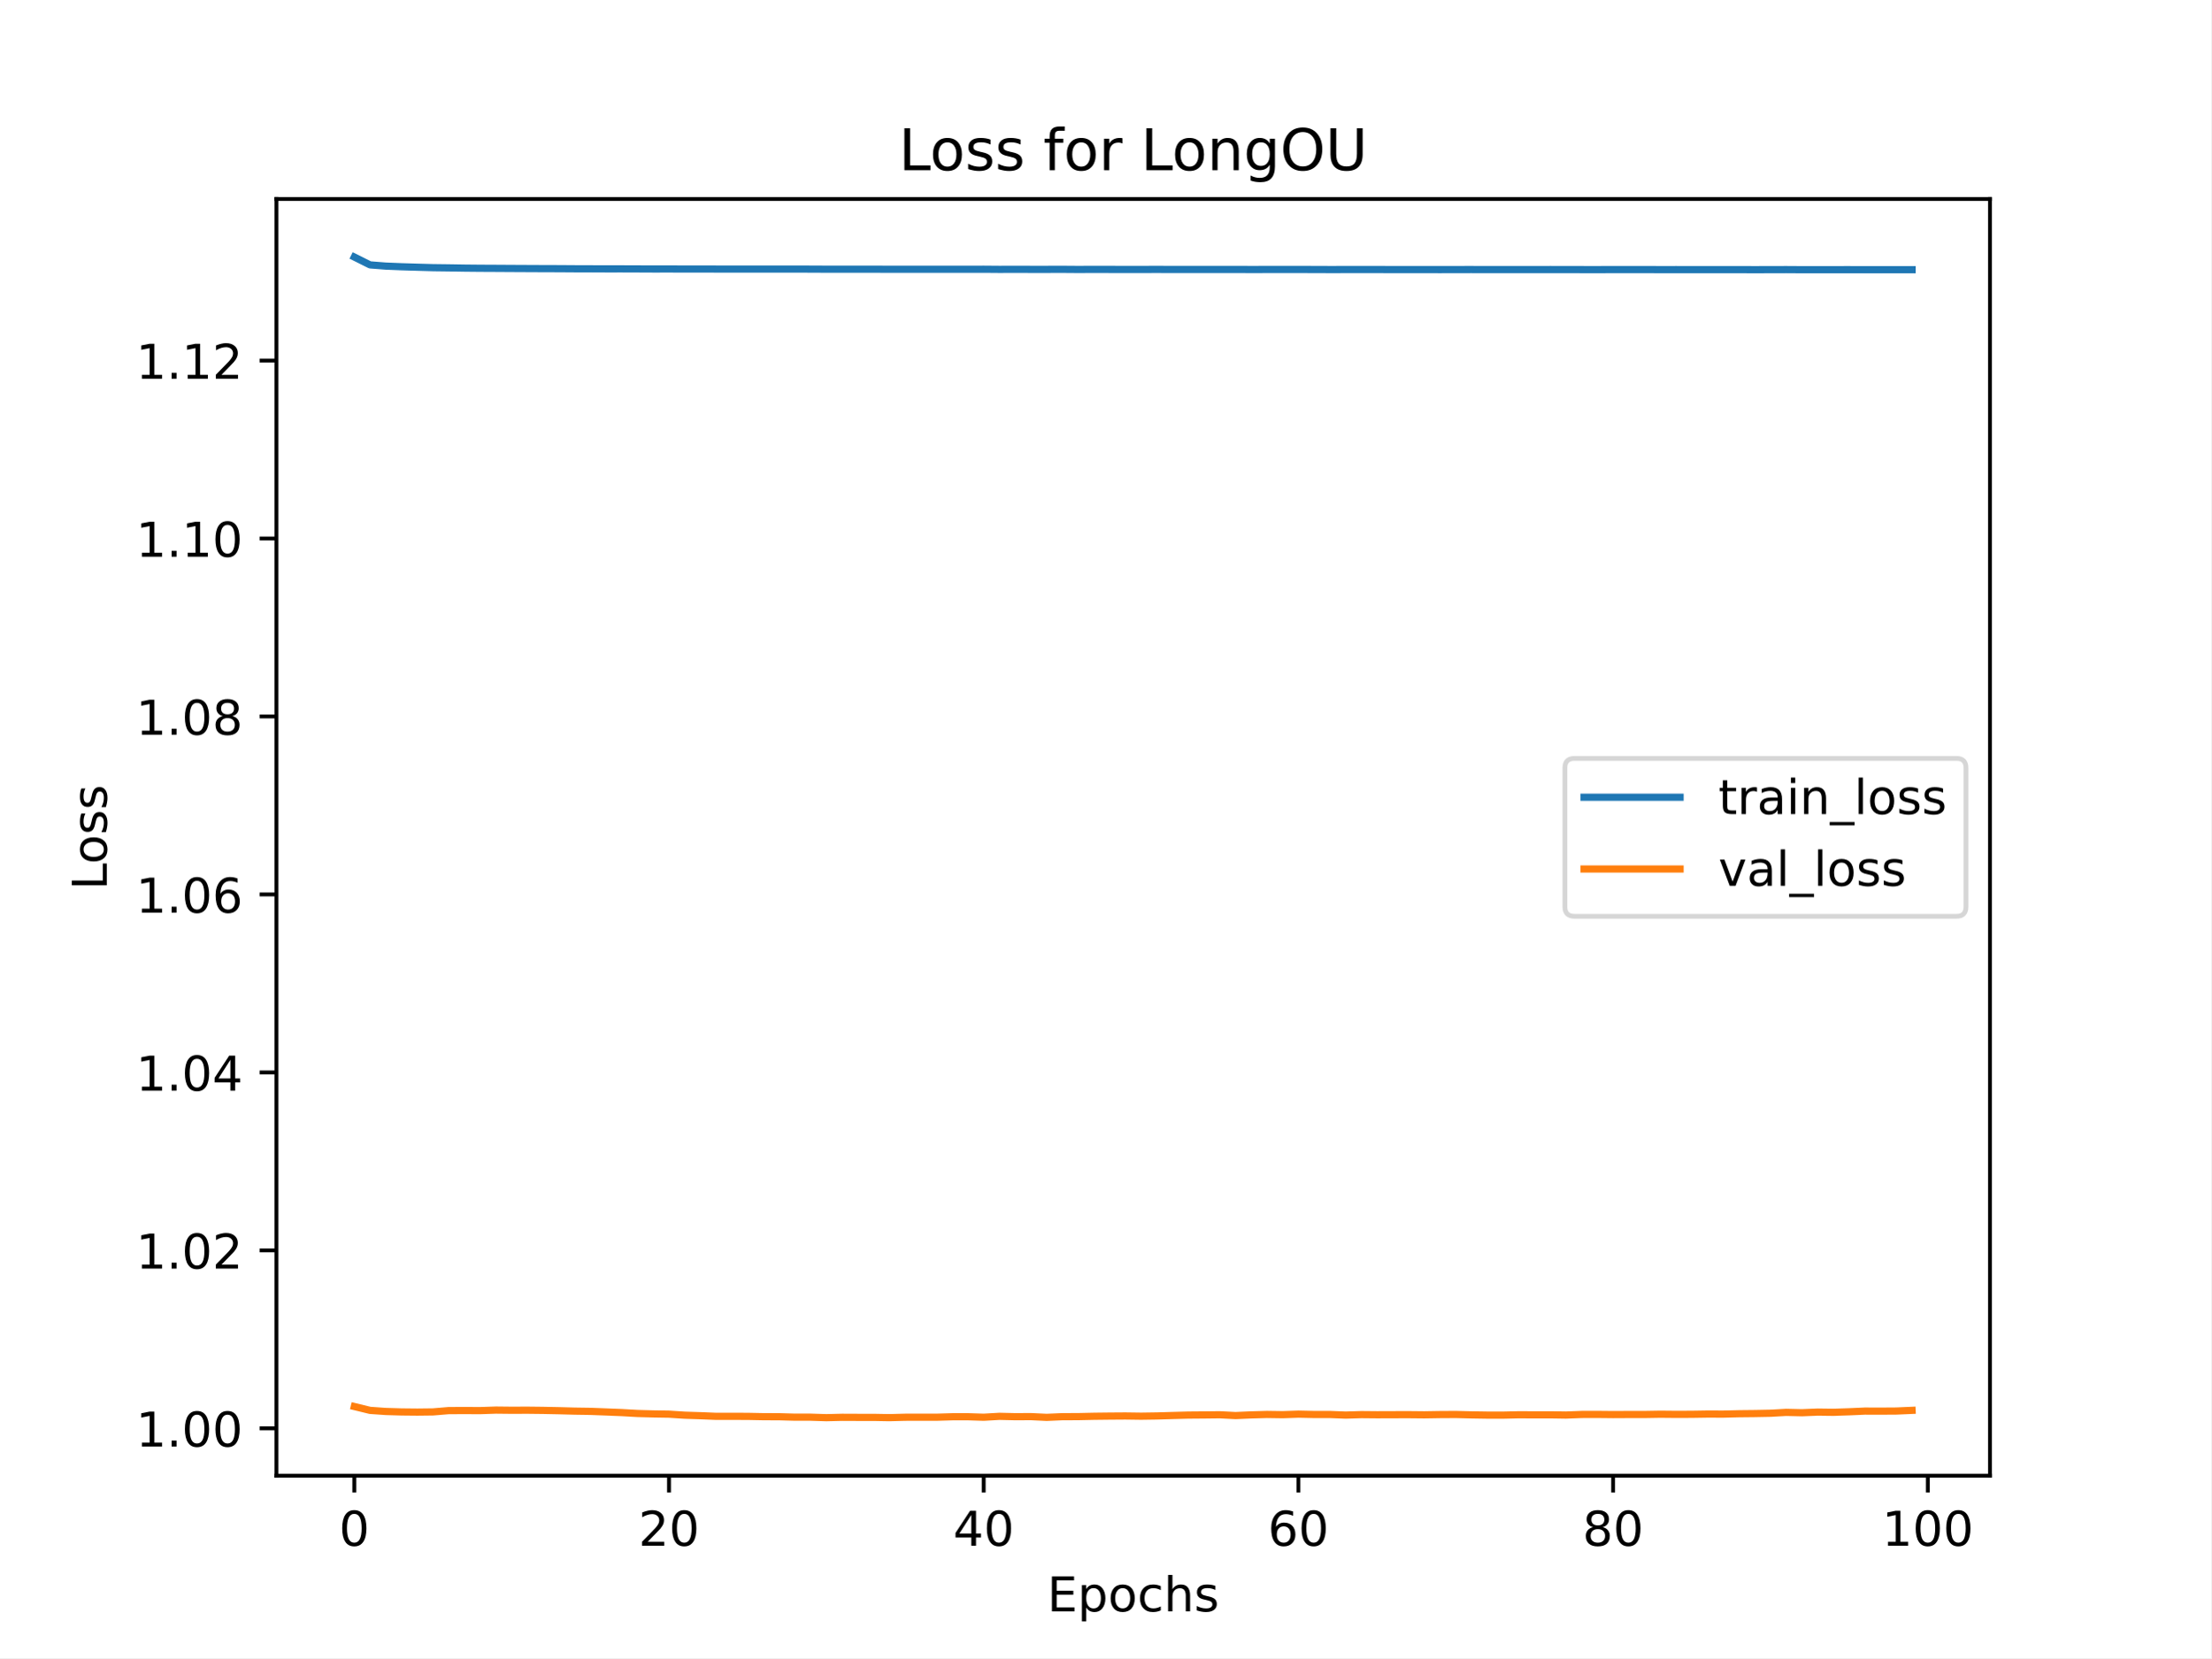
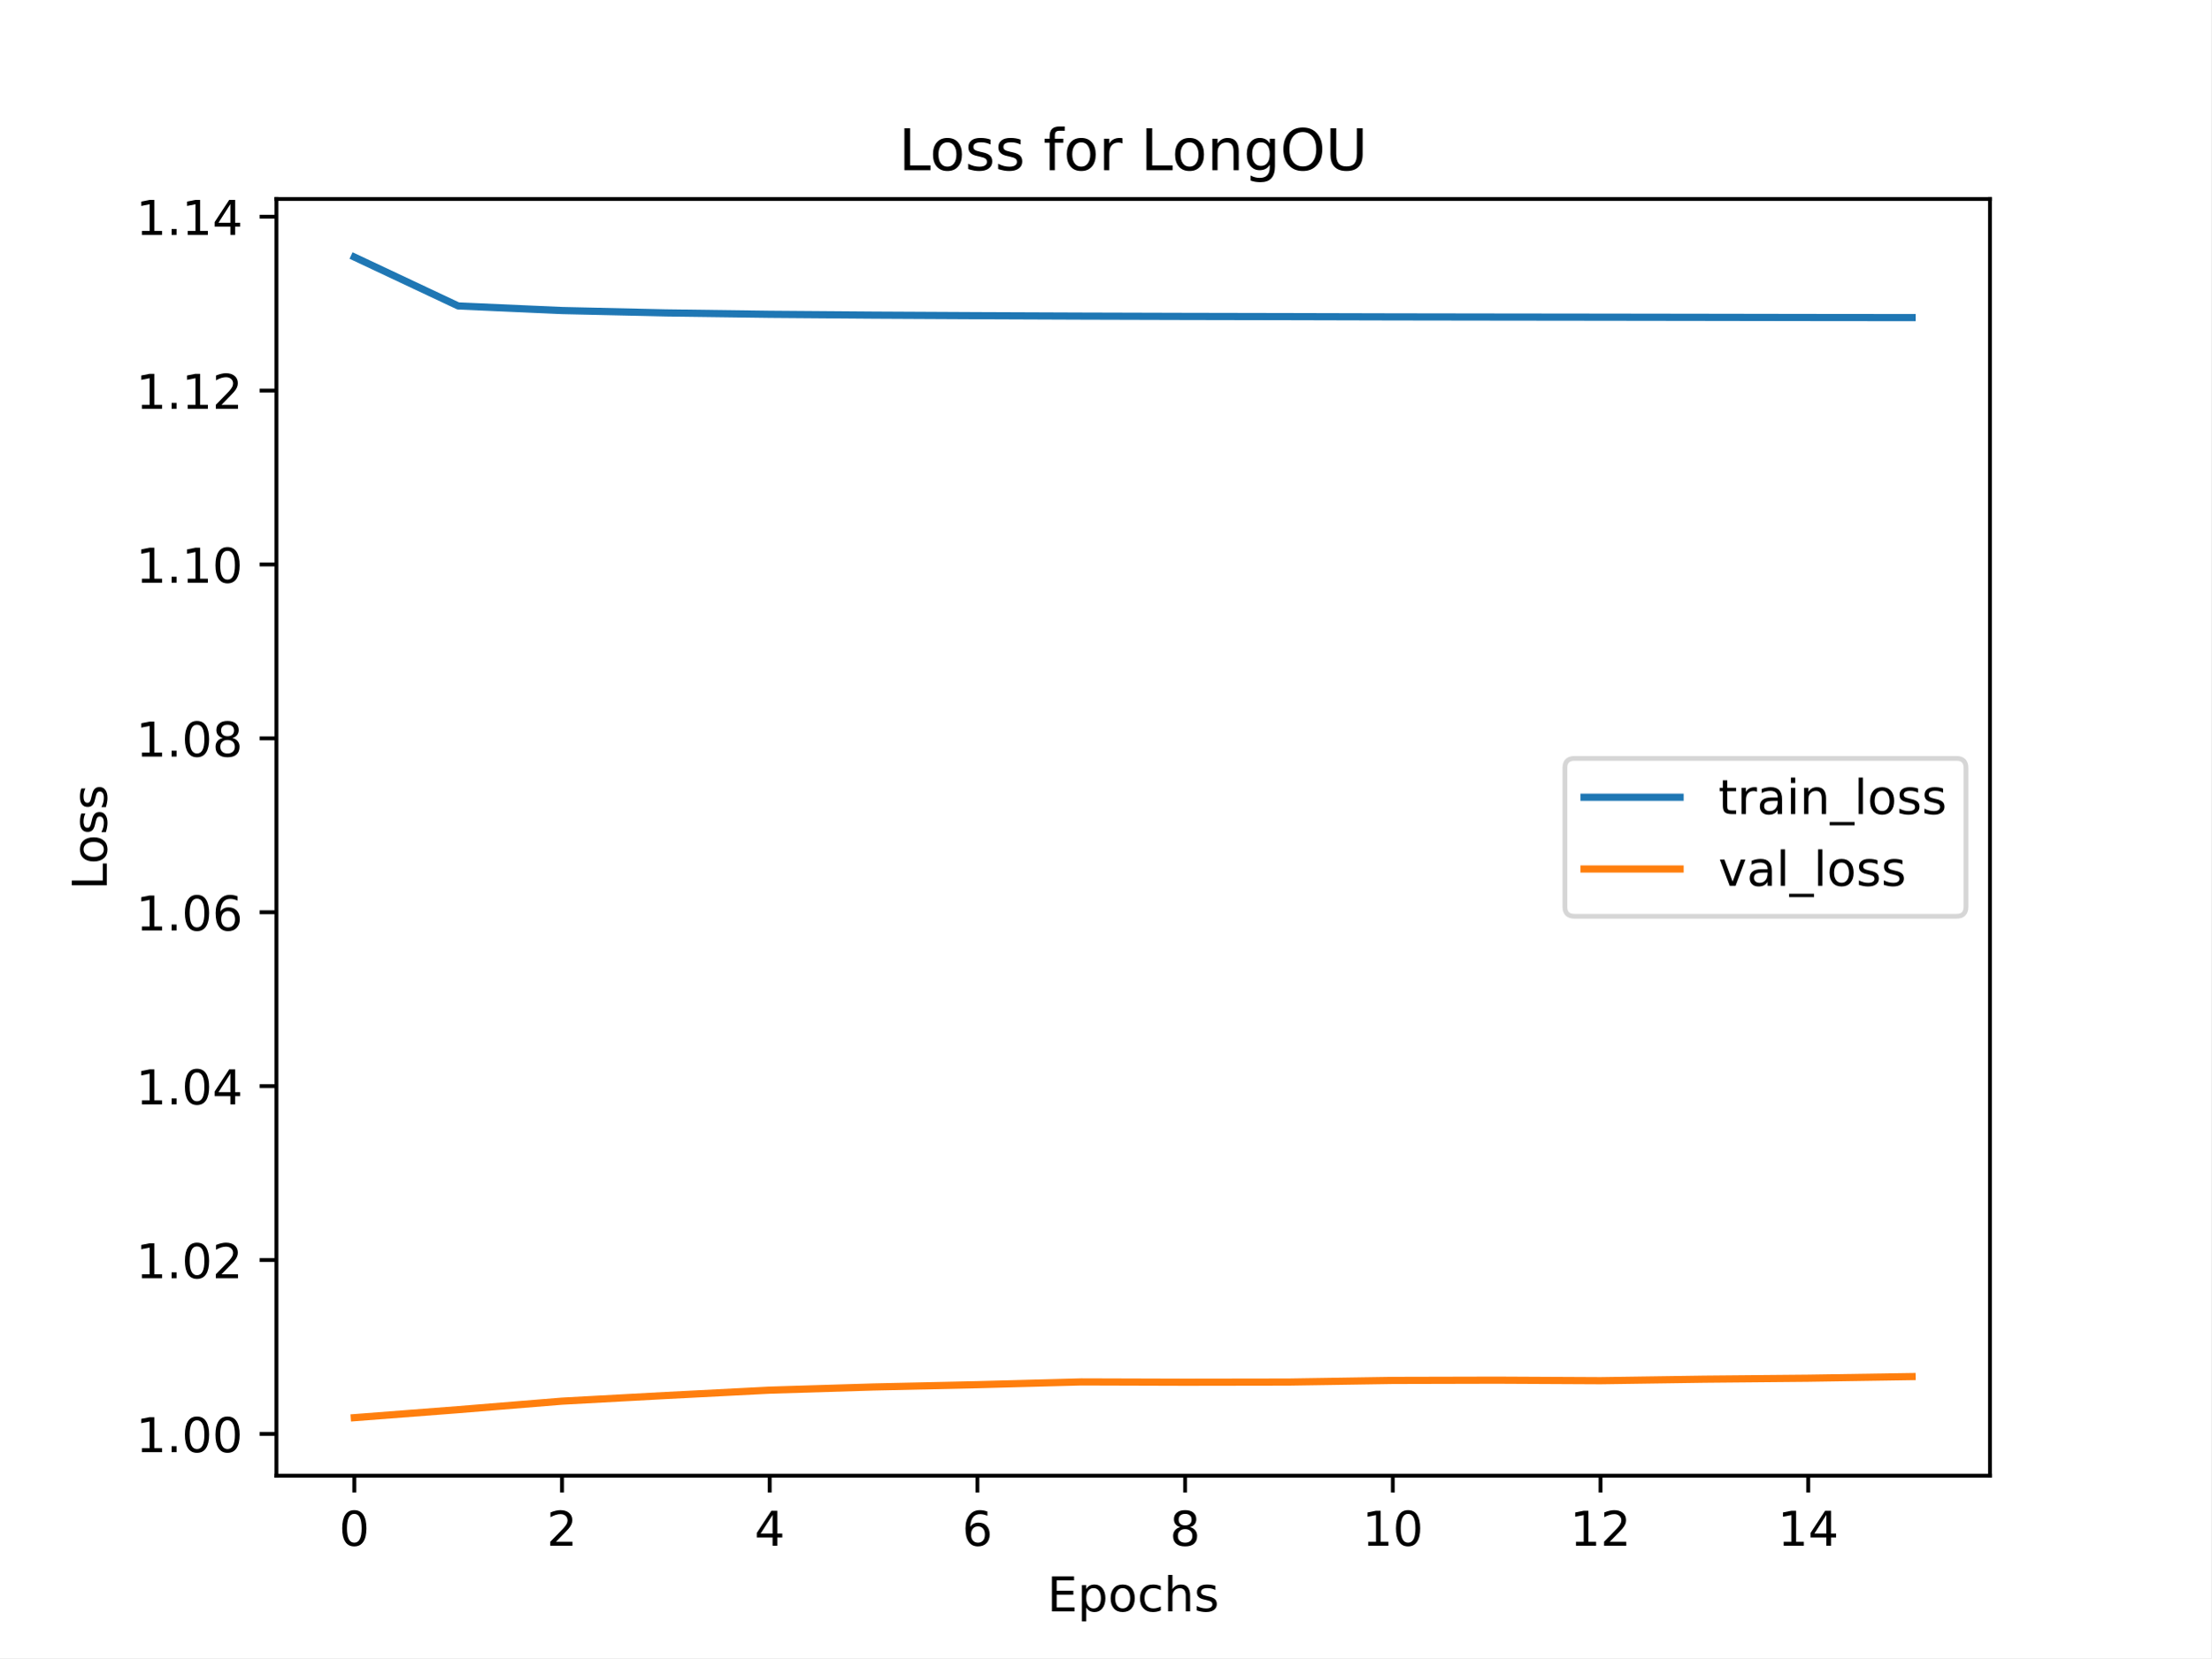
<svg xmlns="http://www.w3.org/2000/svg" xmlns:xlink="http://www.w3.org/1999/xlink" width="460.8pt" height="345.6pt" viewBox="0 0 460.8 345.6" version="1.1">
  <defs>
    <style type="text/css">*{stroke-linejoin: round; stroke-linecap: butt}</style>
  </defs>
  <g id="figure_1">
    <g id="patch_1">
      <path d="M 0 345.6  L 460.8 345.6  L 460.8 0  L 0 0  z " style="fill: #ffffff" />
    </g>
    <g id="axes_1">
      <g id="patch_2">
        <path d="M 57.6 307.584  L 414.72 307.584  L 414.72 41.472  L 57.6 41.472  z " style="fill: #ffffff" />
      </g>
      <g id="matplotlib.axis_1">
        <g id="xtick_1">
          <g id="line2d_1">
            <defs>
-               <path id="m76d4083350" d="M 0 0  L 0 3.5  " style="stroke: #000000; stroke-width: 0.8" />
-             </defs>
-             <g>
-               <use xlink:href="#m76d4083350" x="73.833" y="307.584" style="stroke: #000000; stroke-width: 0.8" />
+               <path id="m94b806a5a8" d="M 0 0  L 0 3.5  " style="stroke: #000000; stroke-width: 0.8" />
+             </defs>
+             <g>
+               <use xlink:href="#m94b806a5a8" x="73.833" y="307.584" style="stroke: #000000; stroke-width: 0.8" />
            </g>
          </g>
          <g id="text_1">
            <g transform="translate(70.65148 322.1824) scale(0.1 -0.1)">
              <defs>
                <path id="DejaVuSans-30" d="M 2034 4250  Q 1547 4250 1301 3770  Q 1056 3291 1056 2328  Q 1056 1369 1301 889  Q 1547 409 2034 409  Q 2525 409 2770 889  Q 3016 1369 3016 2328  Q 3016 3291 2770 3770  Q 2525 4250 2034 4250  z M 2034 4750  Q 2819 4750 3233 4129  Q 3647 3509 3647 2328  Q 3647 1150 3233 529  Q 2819 -91 2034 -91  Q 1250 -91 836 529  Q 422 1150 422 2328  Q 422 3509 836 4129  Q 1250 4750 2034 4750  z " transform="scale(0.015625)" />
              </defs>
              <use xlink:href="#DejaVuSans-30" />
            </g>
          </g>
        </g>
        <g id="xtick_2">
          <g id="line2d_2">
            <g>
-               <use xlink:href="#m76d4083350" x="139.42" y="307.584" style="stroke: #000000; stroke-width: 0.8" />
+               <use xlink:href="#m94b806a5a8" x="117.12" y="307.584" style="stroke: #000000; stroke-width: 0.8" />
            </g>
          </g>
          <g id="text_2">
-             <g transform="translate(133.057 322.1824) scale(0.1 -0.1)">
+             <g transform="translate(113.9387 322.1824) scale(0.1 -0.1)">
              <defs>
                <path id="DejaVuSans-32" d="M 1228 531  L 3431 531  L 3431 0  L 469 0  L 469 531  Q 828 903 1448 1529  Q 2069 2156 2228 2338  Q 2531 2678 2651 2914  Q 2772 3150 2772 3378  Q 2772 3750 2511 3984  Q 2250 4219 1831 4219  Q 1534 4219 1204 4116  Q 875 4013 500 3803  L 500 4441  Q 881 4594 1212 4672  Q 1544 4750 1819 4750  Q 2544 4750 2975 4387  Q 3406 4025 3406 3419  Q 3406 3131 3298 2873  Q 3191 2616 2906 2266  Q 2828 2175 2409 1742  Q 1991 1309 1228 531  z " transform="scale(0.015625)" />
              </defs>
              <use xlink:href="#DejaVuSans-32" />
-               <use xlink:href="#DejaVuSans-30" transform="translate(63.62305 0)" />
            </g>
          </g>
        </g>
        <g id="xtick_3">
          <g id="line2d_3">
            <g>
-               <use xlink:href="#m76d4083350" x="205.006" y="307.584" style="stroke: #000000; stroke-width: 0.8" />
+               <use xlink:href="#m94b806a5a8" x="160.407" y="307.584" style="stroke: #000000; stroke-width: 0.8" />
            </g>
          </g>
          <g id="text_3">
-             <g transform="translate(198.6438 322.1824) scale(0.1 -0.1)">
+             <g transform="translate(157.226 322.1824) scale(0.1 -0.1)">
              <defs>
                <path id="DejaVuSans-34" d="M 2419 4116  L 825 1625  L 2419 1625  L 2419 4116  z M 2253 4666  L 3047 4666  L 3047 1625  L 3713 1625  L 3713 1100  L 3047 1100  L 3047 0  L 2419 0  L 2419 1100  L 313 1100  L 313 1709  L 2253 4666  z " transform="scale(0.015625)" />
              </defs>
              <use xlink:href="#DejaVuSans-34" />
-               <use xlink:href="#DejaVuSans-30" transform="translate(63.62305 0)" />
            </g>
          </g>
        </g>
        <g id="xtick_4">
          <g id="line2d_4">
            <g>
-               <use xlink:href="#m76d4083350" x="270.593" y="307.584" style="stroke: #000000; stroke-width: 0.8" />
+               <use xlink:href="#m94b806a5a8" x="203.695" y="307.584" style="stroke: #000000; stroke-width: 0.8" />
            </g>
          </g>
          <g id="text_4">
-             <g transform="translate(264.2306 322.1824) scale(0.1 -0.1)">
+             <g transform="translate(200.5133 322.1824) scale(0.1 -0.1)">
              <defs>
                <path id="DejaVuSans-36" d="M 2113 2584  Q 1688 2584 1439 2293  Q 1191 2003 1191 1497  Q 1191 994 1439 701  Q 1688 409 2113 409  Q 2538 409 2786 701  Q 3034 994 3034 1497  Q 3034 2003 2786 2293  Q 2538 2584 2113 2584  z M 3366 4563  L 3366 3988  Q 3128 4100 2886 4159  Q 2644 4219 2406 4219  Q 1781 4219 1451 3797  Q 1122 3375 1075 2522  Q 1259 2794 1537 2939  Q 1816 3084 2150 3084  Q 2853 3084 3261 2657  Q 3669 2231 3669 1497  Q 3669 778 3244 343  Q 2819 -91 2113 -91  Q 1303 -91 875 529  Q 447 1150 447 2328  Q 447 3434 972 4092  Q 1497 4750 2381 4750  Q 2619 4750 2861 4703  Q 3103 4656 3366 4563  z " transform="scale(0.015625)" />
              </defs>
              <use xlink:href="#DejaVuSans-36" />
-               <use xlink:href="#DejaVuSans-30" transform="translate(63.62305 0)" />
            </g>
          </g>
        </g>
        <g id="xtick_5">
          <g id="line2d_5">
            <g>
-               <use xlink:href="#m76d4083350" x="336.18" y="307.584" style="stroke: #000000; stroke-width: 0.8" />
+               <use xlink:href="#m94b806a5a8" x="246.982" y="307.584" style="stroke: #000000; stroke-width: 0.8" />
            </g>
          </g>
          <g id="text_5">
-             <g transform="translate(329.8173 322.1824) scale(0.1 -0.1)">
+             <g transform="translate(243.8006 322.1824) scale(0.1 -0.1)">
              <defs>
                <path id="DejaVuSans-38" d="M 2034 2216  Q 1584 2216 1326 1975  Q 1069 1734 1069 1313  Q 1069 891 1326 650  Q 1584 409 2034 409  Q 2484 409 2743 651  Q 3003 894 3003 1313  Q 3003 1734 2745 1975  Q 2488 2216 2034 2216  z M 1403 2484  Q 997 2584 770 2862  Q 544 3141 544 3541  Q 544 4100 942 4425  Q 1341 4750 2034 4750  Q 2731 4750 3128 4425  Q 3525 4100 3525 3541  Q 3525 3141 3298 2862  Q 3072 2584 2669 2484  Q 3125 2378 3379 2068  Q 3634 1759 3634 1313  Q 3634 634 3220 271  Q 2806 -91 2034 -91  Q 1263 -91 848 271  Q 434 634 434 1313  Q 434 1759 690 2068  Q 947 2378 1403 2484  z M 1172 3481  Q 1172 3119 1398 2916  Q 1625 2713 2034 2713  Q 2441 2713 2670 2916  Q 2900 3119 2900 3481  Q 2900 3844 2670 4047  Q 2441 4250 2034 4250  Q 1625 4250 1398 4047  Q 1172 3844 1172 3481  z " transform="scale(0.015625)" />
              </defs>
              <use xlink:href="#DejaVuSans-38" />
-               <use xlink:href="#DejaVuSans-30" transform="translate(63.62305 0)" />
            </g>
          </g>
        </g>
        <g id="xtick_6">
          <g id="line2d_6">
            <g>
-               <use xlink:href="#m76d4083350" x="401.767" y="307.584" style="stroke: #000000; stroke-width: 0.8" />
+               <use xlink:href="#m94b806a5a8" x="290.269" y="307.584" style="stroke: #000000; stroke-width: 0.8" />
            </g>
          </g>
          <g id="text_6">
-             <g transform="translate(392.2229 322.1824) scale(0.1 -0.1)">
+             <g transform="translate(283.9066 322.1824) scale(0.1 -0.1)">
              <defs>
                <path id="DejaVuSans-31" d="M 794 531  L 1825 531  L 1825 4091  L 703 3866  L 703 4441  L 1819 4666  L 2450 4666  L 2450 531  L 3481 531  L 3481 0  L 794 0  L 794 531  z " transform="scale(0.015625)" />
              </defs>
              <use xlink:href="#DejaVuSans-31" />
              <use xlink:href="#DejaVuSans-30" transform="translate(63.62305 0)" />
-               <use xlink:href="#DejaVuSans-30" transform="translate(127.2461 0)" />
-             </g>
-           </g>
-         </g>
-         <g id="text_7">
+             </g>
+           </g>
+         </g>
+         <g id="xtick_7">
+           <g id="line2d_7">
+             <g>
+               <use xlink:href="#m94b806a5a8" x="333.556" y="307.584" style="stroke: #000000; stroke-width: 0.8" />
+             </g>
+           </g>
+           <g id="text_7">
+             <g transform="translate(327.1939 322.1824) scale(0.1 -0.1)">
+               <use xlink:href="#DejaVuSans-31" />
+               <use xlink:href="#DejaVuSans-32" transform="translate(63.62305 0)" />
+             </g>
+           </g>
+         </g>
+         <g id="xtick_8">
+           <g id="line2d_8">
+             <g>
+               <use xlink:href="#m94b806a5a8" x="376.844" y="307.584" style="stroke: #000000; stroke-width: 0.8" />
+             </g>
+           </g>
+           <g id="text_8">
+             <g transform="translate(370.4811 322.1824) scale(0.1 -0.1)">
+               <use xlink:href="#DejaVuSans-31" />
+               <use xlink:href="#DejaVuSans-34" transform="translate(63.62305 0)" />
+             </g>
+           </g>
+         </g>
+         <g id="text_9">
          <g transform="translate(218.2444 335.8606) scale(0.1 -0.1)">
            <defs>
              <path id="DejaVuSans-45" d="M 628 4666  L 3578 4666  L 3578 4134  L 1259 4134  L 1259 2753  L 3481 2753  L 3481 2222  L 1259 2222  L 1259 531  L 3634 531  L 3634 0  L 628 0  L 628 4666  z " transform="scale(0.015625)" />
              <path id="DejaVuSans-70" d="M 1159 525  L 1159 -1331  L 581 -1331  L 581 3500  L 1159 3500  L 1159 2969  Q 1341 3281 1617 3432  Q 1894 3584 2278 3584  Q 2916 3584 3314 3078  Q 3713 2572 3713 1747  Q 3713 922 3314 415  Q 2916 -91 2278 -91  Q 1894 -91 1617 61  Q 1341 213 1159 525  z M 3116 1747  Q 3116 2381 2855 2742  Q 2594 3103 2138 3103  Q 1681 3103 1420 2742  Q 1159 2381 1159 1747  Q 1159 1113 1420 752  Q 1681 391 2138 391  Q 2594 391 2855 752  Q 3116 1113 3116 1747  z " transform="scale(0.015625)" />
              <path id="DejaVuSans-6f" d="M 1959 3097  Q 1497 3097 1228 2736  Q 959 2375 959 1747  Q 959 1119 1226 758  Q 1494 397 1959 397  Q 2419 397 2687 759  Q 2956 1122 2956 1747  Q 2956 2369 2687 2733  Q 2419 3097 1959 3097  z M 1959 3584  Q 2709 3584 3137 3096  Q 3566 2609 3566 1747  Q 3566 888 3137 398  Q 2709 -91 1959 -91  Q 1206 -91 779 398  Q 353 888 353 1747  Q 353 2609 779 3096  Q 1206 3584 1959 3584  z " transform="scale(0.015625)" />
              <path id="DejaVuSans-63" d="M 3122 3366  L 3122 2828  Q 2878 2963 2633 3030  Q 2388 3097 2138 3097  Q 1578 3097 1268 2742  Q 959 2388 959 1747  Q 959 1106 1268 751  Q 1578 397 2138 397  Q 2388 397 2633 464  Q 2878 531 3122 666  L 3122 134  Q 2881 22 2623 -34  Q 2366 -91 2075 -91  Q 1284 -91 818 406  Q 353 903 353 1747  Q 353 2603 823 3093  Q 1294 3584 2113 3584  Q 2378 3584 2631 3529  Q 2884 3475 3122 3366  z " transform="scale(0.015625)" />
              <path id="DejaVuSans-68" d="M 3513 2113  L 3513 0  L 2938 0  L 2938 2094  Q 2938 2591 2744 2837  Q 2550 3084 2163 3084  Q 1697 3084 1428 2787  Q 1159 2491 1159 1978  L 1159 0  L 581 0  L 581 4863  L 1159 4863  L 1159 2956  Q 1366 3272 1645 3428  Q 1925 3584 2291 3584  Q 2894 3584 3203 3211  Q 3513 2838 3513 2113  z " transform="scale(0.015625)" />
              <path id="DejaVuSans-73" d="M 2834 3397  L 2834 2853  Q 2591 2978 2328 3040  Q 2066 3103 1784 3103  Q 1356 3103 1142 2972  Q 928 2841 928 2578  Q 928 2378 1081 2264  Q 1234 2150 1697 2047  L 1894 2003  Q 2506 1872 2764 1633  Q 3022 1394 3022 966  Q 3022 478 2636 193  Q 2250 -91 1575 -91  Q 1294 -91 989 -36  Q 684 19 347 128  L 347 722  Q 666 556 975 473  Q 1284 391 1588 391  Q 1994 391 2212 530  Q 2431 669 2431 922  Q 2431 1156 2273 1281  Q 2116 1406 1581 1522  L 1381 1569  Q 847 1681 609 1914  Q 372 2147 372 2553  Q 372 3047 722 3315  Q 1072 3584 1716 3584  Q 2034 3584 2315 3537  Q 2597 3491 2834 3397  z " transform="scale(0.015625)" />
            </defs>
            <use xlink:href="#DejaVuSans-45" />
            <use xlink:href="#DejaVuSans-70" transform="translate(63.18359 0)" />
            <use xlink:href="#DejaVuSans-6f" transform="translate(126.6602 0)" />
            <use xlink:href="#DejaVuSans-63" transform="translate(187.8418 0)" />
            <use xlink:href="#DejaVuSans-68" transform="translate(242.8223 0)" />
            <use xlink:href="#DejaVuSans-73" transform="translate(306.2012 0)" />
          </g>
        </g>
      </g>
      <g id="matplotlib.axis_2">
        <g id="ytick_1">
-           <g id="line2d_7">
-             <defs>
-               <path id="mcabd753717" d="M 0 0  L -3.5 0  " style="stroke: #000000; stroke-width: 0.8" />
-             </defs>
-             <g>
-               <use xlink:href="#mcabd753717" x="57.6" y="297.713" style="stroke: #000000; stroke-width: 0.8" />
-             </g>
-           </g>
-           <g id="text_8">
-             <g transform="translate(28.33438 301.5124) scale(0.1 -0.1)">
+           <g id="line2d_9">
+             <defs>
+               <path id="m341e790f9c" d="M 0 0  L -3.5 0  " style="stroke: #000000; stroke-width: 0.8" />
+             </defs>
+             <g>
+               <use xlink:href="#m341e790f9c" x="57.6" y="298.878" style="stroke: #000000; stroke-width: 0.8" />
+             </g>
+           </g>
+           <g id="text_10">
+             <g transform="translate(28.33438 302.6771) scale(0.1 -0.1)">
              <defs>
                <path id="DejaVuSans-2e" d="M 684 794  L 1344 794  L 1344 0  L 684 0  L 684 794  z " transform="scale(0.015625)" />
              </defs>
              <use xlink:href="#DejaVuSans-31" />
              <use xlink:href="#DejaVuSans-2e" transform="translate(63.62305 0)" />
              <use xlink:href="#DejaVuSans-30" transform="translate(95.41016 0)" />
              <use xlink:href="#DejaVuSans-30" transform="translate(159.0332 0)" />
            </g>
          </g>
        </g>
        <g id="ytick_2">
-           <g id="line2d_8">
-             <g>
-               <use xlink:href="#mcabd753717" x="57.6" y="260.618" style="stroke: #000000; stroke-width: 0.8" />
-             </g>
-           </g>
-           <g id="text_9">
-             <g transform="translate(28.33438 264.4172) scale(0.1 -0.1)">
+           <g id="line2d_10">
+             <g>
+               <use xlink:href="#m341e790f9c" x="57.6" y="262.632" style="stroke: #000000; stroke-width: 0.8" />
+             </g>
+           </g>
+           <g id="text_11">
+             <g transform="translate(28.33438 266.4317) scale(0.1 -0.1)">
              <use xlink:href="#DejaVuSans-31" />
              <use xlink:href="#DejaVuSans-2e" transform="translate(63.62305 0)" />
              <use xlink:href="#DejaVuSans-30" transform="translate(95.41016 0)" />
              <use xlink:href="#DejaVuSans-32" transform="translate(159.0332 0)" />
            </g>
          </g>
        </g>
        <g id="ytick_3">
-           <g id="line2d_9">
-             <g>
-               <use xlink:href="#mcabd753717" x="57.6" y="223.523" style="stroke: #000000; stroke-width: 0.8" />
-             </g>
-           </g>
-           <g id="text_10">
-             <g transform="translate(28.33438 227.322) scale(0.1 -0.1)">
+           <g id="line2d_11">
+             <g>
+               <use xlink:href="#m341e790f9c" x="57.6" y="226.387" style="stroke: #000000; stroke-width: 0.8" />
+             </g>
+           </g>
+           <g id="text_12">
+             <g transform="translate(28.33438 230.1863) scale(0.1 -0.1)">
              <use xlink:href="#DejaVuSans-31" />
              <use xlink:href="#DejaVuSans-2e" transform="translate(63.62305 0)" />
              <use xlink:href="#DejaVuSans-30" transform="translate(95.41016 0)" />
              <use xlink:href="#DejaVuSans-34" transform="translate(159.0332 0)" />
            </g>
          </g>
        </g>
        <g id="ytick_4">
-           <g id="line2d_10">
-             <g>
-               <use xlink:href="#mcabd753717" x="57.6" y="186.428" style="stroke: #000000; stroke-width: 0.8" />
-             </g>
-           </g>
-           <g id="text_11">
-             <g transform="translate(28.33438 190.2267) scale(0.1 -0.1)">
+           <g id="line2d_12">
+             <g>
+               <use xlink:href="#m341e790f9c" x="57.6" y="190.142" style="stroke: #000000; stroke-width: 0.8" />
+             </g>
+           </g>
+           <g id="text_13">
+             <g transform="translate(28.33438 193.9408) scale(0.1 -0.1)">
              <use xlink:href="#DejaVuSans-31" />
              <use xlink:href="#DejaVuSans-2e" transform="translate(63.62305 0)" />
              <use xlink:href="#DejaVuSans-30" transform="translate(95.41016 0)" />
              <use xlink:href="#DejaVuSans-36" transform="translate(159.0332 0)" />
            </g>
          </g>
        </g>
        <g id="ytick_5">
-           <g id="line2d_11">
-             <g>
-               <use xlink:href="#mcabd753717" x="57.6" y="149.332" style="stroke: #000000; stroke-width: 0.8" />
-             </g>
-           </g>
-           <g id="text_12">
-             <g transform="translate(28.33438 153.1315) scale(0.1 -0.1)">
+           <g id="line2d_13">
+             <g>
+               <use xlink:href="#m341e790f9c" x="57.6" y="153.896" style="stroke: #000000; stroke-width: 0.8" />
+             </g>
+           </g>
+           <g id="text_14">
+             <g transform="translate(28.33438 157.6954) scale(0.1 -0.1)">
              <use xlink:href="#DejaVuSans-31" />
              <use xlink:href="#DejaVuSans-2e" transform="translate(63.62305 0)" />
              <use xlink:href="#DejaVuSans-30" transform="translate(95.41016 0)" />
              <use xlink:href="#DejaVuSans-38" transform="translate(159.0332 0)" />
            </g>
          </g>
        </g>
        <g id="ytick_6">
-           <g id="line2d_12">
-             <g>
-               <use xlink:href="#mcabd753717" x="57.6" y="112.237" style="stroke: #000000; stroke-width: 0.8" />
-             </g>
-           </g>
-           <g id="text_13">
-             <g transform="translate(28.33438 116.0363) scale(0.1 -0.1)">
+           <g id="line2d_14">
+             <g>
+               <use xlink:href="#m341e790f9c" x="57.6" y="117.651" style="stroke: #000000; stroke-width: 0.8" />
+             </g>
+           </g>
+           <g id="text_15">
+             <g transform="translate(28.33438 121.45) scale(0.1 -0.1)">
              <use xlink:href="#DejaVuSans-31" />
              <use xlink:href="#DejaVuSans-2e" transform="translate(63.62305 0)" />
              <use xlink:href="#DejaVuSans-31" transform="translate(95.41016 0)" />
              <use xlink:href="#DejaVuSans-30" transform="translate(159.0332 0)" />
            </g>
          </g>
        </g>
        <g id="ytick_7">
-           <g id="line2d_13">
-             <g>
-               <use xlink:href="#mcabd753717" x="57.6" y="75.142" style="stroke: #000000; stroke-width: 0.8" />
-             </g>
-           </g>
-           <g id="text_14">
-             <g transform="translate(28.33438 78.94108) scale(0.1 -0.1)">
+           <g id="line2d_15">
+             <g>
+               <use xlink:href="#m341e790f9c" x="57.6" y="81.405" style="stroke: #000000; stroke-width: 0.8" />
+             </g>
+           </g>
+           <g id="text_16">
+             <g transform="translate(28.33438 85.20457) scale(0.1 -0.1)">
              <use xlink:href="#DejaVuSans-31" />
              <use xlink:href="#DejaVuSans-2e" transform="translate(63.62305 0)" />
              <use xlink:href="#DejaVuSans-31" transform="translate(95.41016 0)" />
              <use xlink:href="#DejaVuSans-32" transform="translate(159.0332 0)" />
            </g>
          </g>
        </g>
-         <g id="text_15">
+         <g id="ytick_8">
+           <g id="line2d_16">
+             <g>
+               <use xlink:href="#m341e790f9c" x="57.6" y="45.16" style="stroke: #000000; stroke-width: 0.8" />
+             </g>
+           </g>
+           <g id="text_17">
+             <g transform="translate(28.33438 48.95915) scale(0.1 -0.1)">
+               <use xlink:href="#DejaVuSans-31" />
+               <use xlink:href="#DejaVuSans-2e" transform="translate(63.62305 0)" />
+               <use xlink:href="#DejaVuSans-31" transform="translate(95.41016 0)" />
+               <use xlink:href="#DejaVuSans-34" transform="translate(159.0332 0)" />
+             </g>
+           </g>
+         </g>
+         <g id="text_18">
          <g transform="translate(22.25469 185.4952) rotate(-90) scale(0.1 -0.1)">
            <defs>
              <path id="DejaVuSans-4c" d="M 628 4666  L 1259 4666  L 1259 531  L 3531 531  L 3531 0  L 628 0  L 628 4666  z " transform="scale(0.015625)" />
            </defs>
            <use xlink:href="#DejaVuSans-4c" />
            <use xlink:href="#DejaVuSans-6f" transform="translate(53.96289 0)" />
            <use xlink:href="#DejaVuSans-73" transform="translate(115.1445 0)" />
            <use xlink:href="#DejaVuSans-73" transform="translate(167.2441 0)" />
          </g>
        </g>
      </g>
-       <g id="line2d_14">
-         <path d="M 73.833 53.568  L 77.112 55.203  L 80.391 55.461  L 83.671 55.593  L 86.95 55.693  L 90.229 55.785  L 93.509 55.826  L 96.788 55.88  L 100.067 55.912  L 103.347 55.929  L 106.626 55.95  L 109.905 55.967  L 113.185 55.983  L 116.464 55.992  L 119.743 56.015  L 123.023 56.025  L 126.302 56.04  L 129.581 56.038  L 132.861 56.049  L 136.14 56.064  L 139.42 56.062  L 142.699 56.067  L 145.978 56.066  L 149.258 56.077  L 152.537 56.081  L 155.816 56.081  L 159.096 56.081  L 162.375 56.084  L 165.654 56.079  L 168.934 56.09  L 172.213 56.106  L 175.492 56.106  L 178.772 56.109  L 182.051 56.108  L 185.33 56.118  L 188.61 56.119  L 191.889 56.121  L 195.168 56.124  L 198.448 56.118  L 201.727 56.121  L 205.006 56.113  L 208.286 56.14  L 211.565 56.128  L 214.844 56.139  L 218.124 56.139  L 221.403 56.131  L 224.682 56.156  L 227.962 56.141  L 231.241 56.15  L 234.52 56.152  L 237.8 56.154  L 241.079 56.147  L 244.358 56.156  L 247.638 56.152  L 250.917 56.157  L 254.196 56.155  L 257.476 56.154  L 260.755 56.166  L 264.034 56.16  L 267.314 56.16  L 270.593 56.158  L 273.872 56.164  L 277.152 56.177  L 280.431 56.172  L 283.71 56.165  L 286.99 56.169  L 290.269 56.181  L 293.548 56.178  L 296.828 56.179  L 300.107 56.187  L 303.386 56.177  L 306.666 56.174  L 309.945 56.185  L 313.224 56.183  L 316.504 56.177  L 319.783 56.181  L 323.062 56.175  L 326.342 56.177  L 329.621 56.187  L 332.9 56.189  L 336.18 56.184  L 339.459 56.18  L 342.739 56.179  L 346.018 56.191  L 349.297 56.187  L 352.577 56.191  L 355.856 56.193  L 359.135 56.195  L 362.415 56.196  L 365.694 56.201  L 368.973 56.197  L 372.253 56.186  L 375.532 56.207  L 378.811 56.202  L 382.091 56.202  L 385.37 56.199  L 388.649 56.212  L 391.929 56.212  L 395.208 56.202  L 398.487 56.21  " clip-path="url(#p5b2db1188d)" style="fill: none; stroke: #1f77b4; stroke-width: 1.5; stroke-linecap: square" />
-       </g>
-       <g id="line2d_15">
-         <path d="M 73.833 293.163  L 77.112 293.966  L 80.391 294.198  L 83.671 294.297  L 86.95 294.331  L 90.229 294.292  L 93.509 294.015  L 96.788 294.002  L 100.067 294.016  L 103.347 293.907  L 106.626 293.943  L 109.905 293.93  L 113.185 293.968  L 116.464 294.036  L 119.743 294.125  L 123.023 294.174  L 126.302 294.3  L 129.581 294.431  L 132.861 294.619  L 136.14 294.707  L 139.42 294.759  L 142.699 294.973  L 145.978 295.077  L 149.258 295.211  L 152.537 295.208  L 155.816 295.216  L 159.096 295.281  L 162.375 295.292  L 165.654 295.383  L 168.934 295.384  L 172.213 295.488  L 175.492 295.409  L 178.772 295.423  L 182.051 295.424  L 185.33 295.484  L 188.61 295.397  L 191.889 295.389  L 195.168 295.394  L 198.448 295.298  L 201.727 295.293  L 205.006 295.397  L 208.286 295.207  L 211.565 295.283  L 214.844 295.268  L 218.124 295.423  L 221.403 295.281  L 224.682 295.27  L 227.962 295.198  L 231.241 295.16  L 234.52 295.136  L 237.8 295.181  L 241.079 295.133  L 244.358 295.035  L 247.638 294.949  L 250.917 294.922  L 254.196 294.884  L 257.476 295.051  L 260.755 294.91  L 264.034 294.818  L 267.314 294.866  L 270.593 294.756  L 273.872 294.826  L 277.152 294.825  L 280.431 294.954  L 283.71 294.852  L 286.99 294.883  L 290.269 294.871  L 293.548 294.864  L 296.828 294.896  L 300.107 294.843  L 303.386 294.824  L 306.666 294.906  L 309.945 294.958  L 313.224 294.963  L 316.504 294.885  L 319.783 294.901  L 323.062 294.895  L 326.342 294.945  L 329.621 294.82  L 332.9 294.811  L 336.18 294.844  L 339.459 294.827  L 342.739 294.828  L 346.018 294.773  L 349.297 294.805  L 352.577 294.792  L 355.856 294.74  L 359.135 294.75  L 362.415 294.669  L 365.694 294.634  L 368.973 294.571  L 372.253 294.388  L 375.532 294.464  L 378.811 294.328  L 382.091 294.372  L 385.37 294.263  L 388.649 294.118  L 391.929 294.128  L 395.208 294.106  L 398.487 293.96  " clip-path="url(#p5b2db1188d)" style="fill: none; stroke: #ff7f0e; stroke-width: 1.5; stroke-linecap: square" />
+       <g id="line2d_17">
+         <path d="M 73.833 53.568  L 95.476 63.759  L 117.12 64.724  L 138.764 65.213  L 160.407 65.506  L 182.051 65.677  L 203.695 65.793  L 225.338 65.882  L 246.982 65.946  L 268.625 65.991  L 290.269 66.047  L 311.913 66.08  L 333.556 66.107  L 355.2 66.139  L 376.844 66.176  L 398.487 66.198  " clip-path="url(#p7d74290b53)" style="fill: none; stroke: #1f77b4; stroke-width: 1.5; stroke-linecap: square" />
+       </g>
+       <g id="line2d_18">
+         <path d="M 73.833 295.488  L 95.476 293.819  L 117.12 292.047  L 138.764 290.867  L 160.407 289.753  L 182.051 289.09  L 203.695 288.614  L 225.338 288.037  L 246.982 288.102  L 268.625 288.068  L 290.269 287.724  L 311.913 287.671  L 333.556 287.783  L 355.2 287.465  L 376.844 287.263  L 398.487 286.923  " clip-path="url(#p7d74290b53)" style="fill: none; stroke: #ff7f0e; stroke-width: 1.5; stroke-linecap: square" />
      </g>
      <g id="patch_3">
        <path d="M 57.6 307.584  L 57.6 41.472  " style="fill: none; stroke: #000000; stroke-width: 0.8; stroke-linejoin: miter; stroke-linecap: square" />
      </g>
      <g id="patch_4">
        <path d="M 414.72 307.584  L 414.72 41.472  " style="fill: none; stroke: #000000; stroke-width: 0.8; stroke-linejoin: miter; stroke-linecap: square" />
      </g>
      <g id="patch_5">
        <path d="M 57.6 307.584  L 414.72 307.584  " style="fill: none; stroke: #000000; stroke-width: 0.8; stroke-linejoin: miter; stroke-linecap: square" />
      </g>
      <g id="patch_6">
        <path d="M 57.6 41.472  L 414.72 41.472  " style="fill: none; stroke: #000000; stroke-width: 0.8; stroke-linejoin: miter; stroke-linecap: square" />
      </g>
-       <g id="text_16">
+       <g id="text_19">
        <g transform="translate(187.3003 35.472) scale(0.12 -0.12)">
          <defs>
            <path id="DejaVuSans-20" transform="scale(0.015625)" />
            <path id="DejaVuSans-66" d="M 2375 4863  L 2375 4384  L 1825 4384  Q 1516 4384 1395 4259  Q 1275 4134 1275 3809  L 1275 3500  L 2222 3500  L 2222 3053  L 1275 3053  L 1275 0  L 697 0  L 697 3053  L 147 3053  L 147 3500  L 697 3500  L 697 3744  Q 697 4328 969 4595  Q 1241 4863 1831 4863  L 2375 4863  z " transform="scale(0.015625)" />
            <path id="DejaVuSans-72" d="M 2631 2963  Q 2534 3019 2420 3045  Q 2306 3072 2169 3072  Q 1681 3072 1420 2755  Q 1159 2438 1159 1844  L 1159 0  L 581 0  L 581 3500  L 1159 3500  L 1159 2956  Q 1341 3275 1631 3429  Q 1922 3584 2338 3584  Q 2397 3584 2469 3576  Q 2541 3569 2628 3553  L 2631 2963  z " transform="scale(0.015625)" />
            <path id="DejaVuSans-6e" d="M 3513 2113  L 3513 0  L 2938 0  L 2938 2094  Q 2938 2591 2744 2837  Q 2550 3084 2163 3084  Q 1697 3084 1428 2787  Q 1159 2491 1159 1978  L 1159 0  L 581 0  L 581 3500  L 1159 3500  L 1159 2956  Q 1366 3272 1645 3428  Q 1925 3584 2291 3584  Q 2894 3584 3203 3211  Q 3513 2838 3513 2113  z " transform="scale(0.015625)" />
            <path id="DejaVuSans-67" d="M 2906 1791  Q 2906 2416 2648 2759  Q 2391 3103 1925 3103  Q 1463 3103 1205 2759  Q 947 2416 947 1791  Q 947 1169 1205 825  Q 1463 481 1925 481  Q 2391 481 2648 825  Q 2906 1169 2906 1791  z M 3481 434  Q 3481 -459 3084 -895  Q 2688 -1331 1869 -1331  Q 1566 -1331 1297 -1286  Q 1028 -1241 775 -1147  L 775 -588  Q 1028 -725 1275 -790  Q 1522 -856 1778 -856  Q 2344 -856 2625 -561  Q 2906 -266 2906 331  L 2906 616  Q 2728 306 2450 153  Q 2172 0 1784 0  Q 1141 0 747 490  Q 353 981 353 1791  Q 353 2603 747 3093  Q 1141 3584 1784 3584  Q 2172 3584 2450 3431  Q 2728 3278 2906 2969  L 2906 3500  L 3481 3500  L 3481 434  z " transform="scale(0.015625)" />
            <path id="DejaVuSans-4f" d="M 2522 4238  Q 1834 4238 1429 3725  Q 1025 3213 1025 2328  Q 1025 1447 1429 934  Q 1834 422 2522 422  Q 3209 422 3611 934  Q 4013 1447 4013 2328  Q 4013 3213 3611 3725  Q 3209 4238 2522 4238  z M 2522 4750  Q 3503 4750 4090 4092  Q 4678 3434 4678 2328  Q 4678 1225 4090 567  Q 3503 -91 2522 -91  Q 1538 -91 948 565  Q 359 1222 359 2328  Q 359 3434 948 4092  Q 1538 4750 2522 4750  z " transform="scale(0.015625)" />
            <path id="DejaVuSans-55" d="M 556 4666  L 1191 4666  L 1191 1831  Q 1191 1081 1462 751  Q 1734 422 2344 422  Q 2950 422 3222 751  Q 3494 1081 3494 1831  L 3494 4666  L 4128 4666  L 4128 1753  Q 4128 841 3676 375  Q 3225 -91 2344 -91  Q 1459 -91 1007 375  Q 556 841 556 1753  L 556 4666  z " transform="scale(0.015625)" />
          </defs>
          <use xlink:href="#DejaVuSans-4c" />
          <use xlink:href="#DejaVuSans-6f" transform="translate(53.96289 0)" />
          <use xlink:href="#DejaVuSans-73" transform="translate(115.1445 0)" />
          <use xlink:href="#DejaVuSans-73" transform="translate(167.2441 0)" />
          <use xlink:href="#DejaVuSans-20" transform="translate(219.3438 0)" />
          <use xlink:href="#DejaVuSans-66" transform="translate(251.1309 0)" />
          <use xlink:href="#DejaVuSans-6f" transform="translate(286.3359 0)" />
          <use xlink:href="#DejaVuSans-72" transform="translate(347.5176 0)" />
          <use xlink:href="#DejaVuSans-20" transform="translate(388.6309 0)" />
          <use xlink:href="#DejaVuSans-4c" transform="translate(420.418 0)" />
          <use xlink:href="#DejaVuSans-6f" transform="translate(474.3809 0)" />
          <use xlink:href="#DejaVuSans-6e" transform="translate(535.5625 0)" />
          <use xlink:href="#DejaVuSans-67" transform="translate(598.9414 0)" />
          <use xlink:href="#DejaVuSans-4f" transform="translate(662.418 0)" />
          <use xlink:href="#DejaVuSans-55" transform="translate(741.1289 0)" />
        </g>
      </g>
      <g id="legend_1">
        <g id="patch_7">
          <path d="M 328.129 190.984  L 407.72 190.984  Q 409.72 190.984 409.72 188.984  L 409.72 160.072  Q 409.72 158.072 407.72 158.072  L 328.129 158.072  Q 326.129 158.072 326.129 160.072  L 326.129 188.984  Q 326.129 190.984 328.129 190.984  z " style="fill: #ffffff; opacity: 0.8; stroke: #cccccc; stroke-linejoin: miter" />
        </g>
-         <g id="line2d_16">
+         <g id="line2d_19">
          <path d="M 330.129 166.17  L 340.129 166.17  L 350.129 166.17  " style="fill: none; stroke: #1f77b4; stroke-width: 1.5; stroke-linecap: square" />
        </g>
-         <g id="text_17">
+         <g id="text_20">
          <g transform="translate(358.1294 169.6702) scale(0.1 -0.1)">
            <defs>
              <path id="DejaVuSans-74" d="M 1172 4494  L 1172 3500  L 2356 3500  L 2356 3053  L 1172 3053  L 1172 1153  Q 1172 725 1289 603  Q 1406 481 1766 481  L 2356 481  L 2356 0  L 1766 0  Q 1100 0 847 248  Q 594 497 594 1153  L 594 3053  L 172 3053  L 172 3500  L 594 3500  L 594 4494  L 1172 4494  z " transform="scale(0.015625)" />
              <path id="DejaVuSans-61" d="M 2194 1759  Q 1497 1759 1228 1600  Q 959 1441 959 1056  Q 959 750 1161 570  Q 1363 391 1709 391  Q 2188 391 2477 730  Q 2766 1069 2766 1631  L 2766 1759  L 2194 1759  z M 3341 1997  L 3341 0  L 2766 0  L 2766 531  Q 2569 213 2275 61  Q 1981 -91 1556 -91  Q 1019 -91 701 211  Q 384 513 384 1019  Q 384 1609 779 1909  Q 1175 2209 1959 2209  L 2766 2209  L 2766 2266  Q 2766 2663 2505 2880  Q 2244 3097 1772 3097  Q 1472 3097 1187 3025  Q 903 2953 641 2809  L 641 3341  Q 956 3463 1253 3523  Q 1550 3584 1831 3584  Q 2591 3584 2966 3190  Q 3341 2797 3341 1997  z " transform="scale(0.015625)" />
              <path id="DejaVuSans-69" d="M 603 3500  L 1178 3500  L 1178 0  L 603 0  L 603 3500  z M 603 4863  L 1178 4863  L 1178 4134  L 603 4134  L 603 4863  z " transform="scale(0.015625)" />
              <path id="DejaVuSans-5f" d="M 3263 -1063  L 3263 -1509  L -63 -1509  L -63 -1063  L 3263 -1063  z " transform="scale(0.015625)" />
              <path id="DejaVuSans-6c" d="M 603 4863  L 1178 4863  L 1178 0  L 603 0  L 603 4863  z " transform="scale(0.015625)" />
            </defs>
            <use xlink:href="#DejaVuSans-74" />
            <use xlink:href="#DejaVuSans-72" transform="translate(39.20898 0)" />
            <use xlink:href="#DejaVuSans-61" transform="translate(80.32227 0)" />
            <use xlink:href="#DejaVuSans-69" transform="translate(141.6016 0)" />
            <use xlink:href="#DejaVuSans-6e" transform="translate(169.3848 0)" />
            <use xlink:href="#DejaVuSans-5f" transform="translate(232.7637 0)" />
            <use xlink:href="#DejaVuSans-6c" transform="translate(282.7637 0)" />
            <use xlink:href="#DejaVuSans-6f" transform="translate(310.5469 0)" />
            <use xlink:href="#DejaVuSans-73" transform="translate(371.7285 0)" />
            <use xlink:href="#DejaVuSans-73" transform="translate(423.8281 0)" />
          </g>
        </g>
-         <g id="line2d_17">
+         <g id="line2d_20">
          <path d="M 330.129 181.126  L 340.129 181.126  L 350.129 181.126  " style="fill: none; stroke: #ff7f0e; stroke-width: 1.5; stroke-linecap: square" />
        </g>
-         <g id="text_18">
+         <g id="text_21">
          <g transform="translate(358.1294 184.6264) scale(0.1 -0.1)">
            <defs>
              <path id="DejaVuSans-76" d="M 191 3500  L 800 3500  L 1894 563  L 2988 3500  L 3597 3500  L 2284 0  L 1503 0  L 191 3500  z " transform="scale(0.015625)" />
            </defs>
            <use xlink:href="#DejaVuSans-76" />
            <use xlink:href="#DejaVuSans-61" transform="translate(59.17969 0)" />
            <use xlink:href="#DejaVuSans-6c" transform="translate(120.459 0)" />
            <use xlink:href="#DejaVuSans-5f" transform="translate(148.2422 0)" />
            <use xlink:href="#DejaVuSans-6c" transform="translate(198.2422 0)" />
            <use xlink:href="#DejaVuSans-6f" transform="translate(226.0254 0)" />
            <use xlink:href="#DejaVuSans-73" transform="translate(287.207 0)" />
            <use xlink:href="#DejaVuSans-73" transform="translate(339.3066 0)" />
          </g>
        </g>
      </g>
    </g>
  </g>
  <defs>
-     <clipPath id="p5b2db1188d">
+     <clipPath id="p7d74290b53">
      <rect x="57.6" y="41.472" width="357.12" height="266.112" />
    </clipPath>
  </defs>
</svg>
